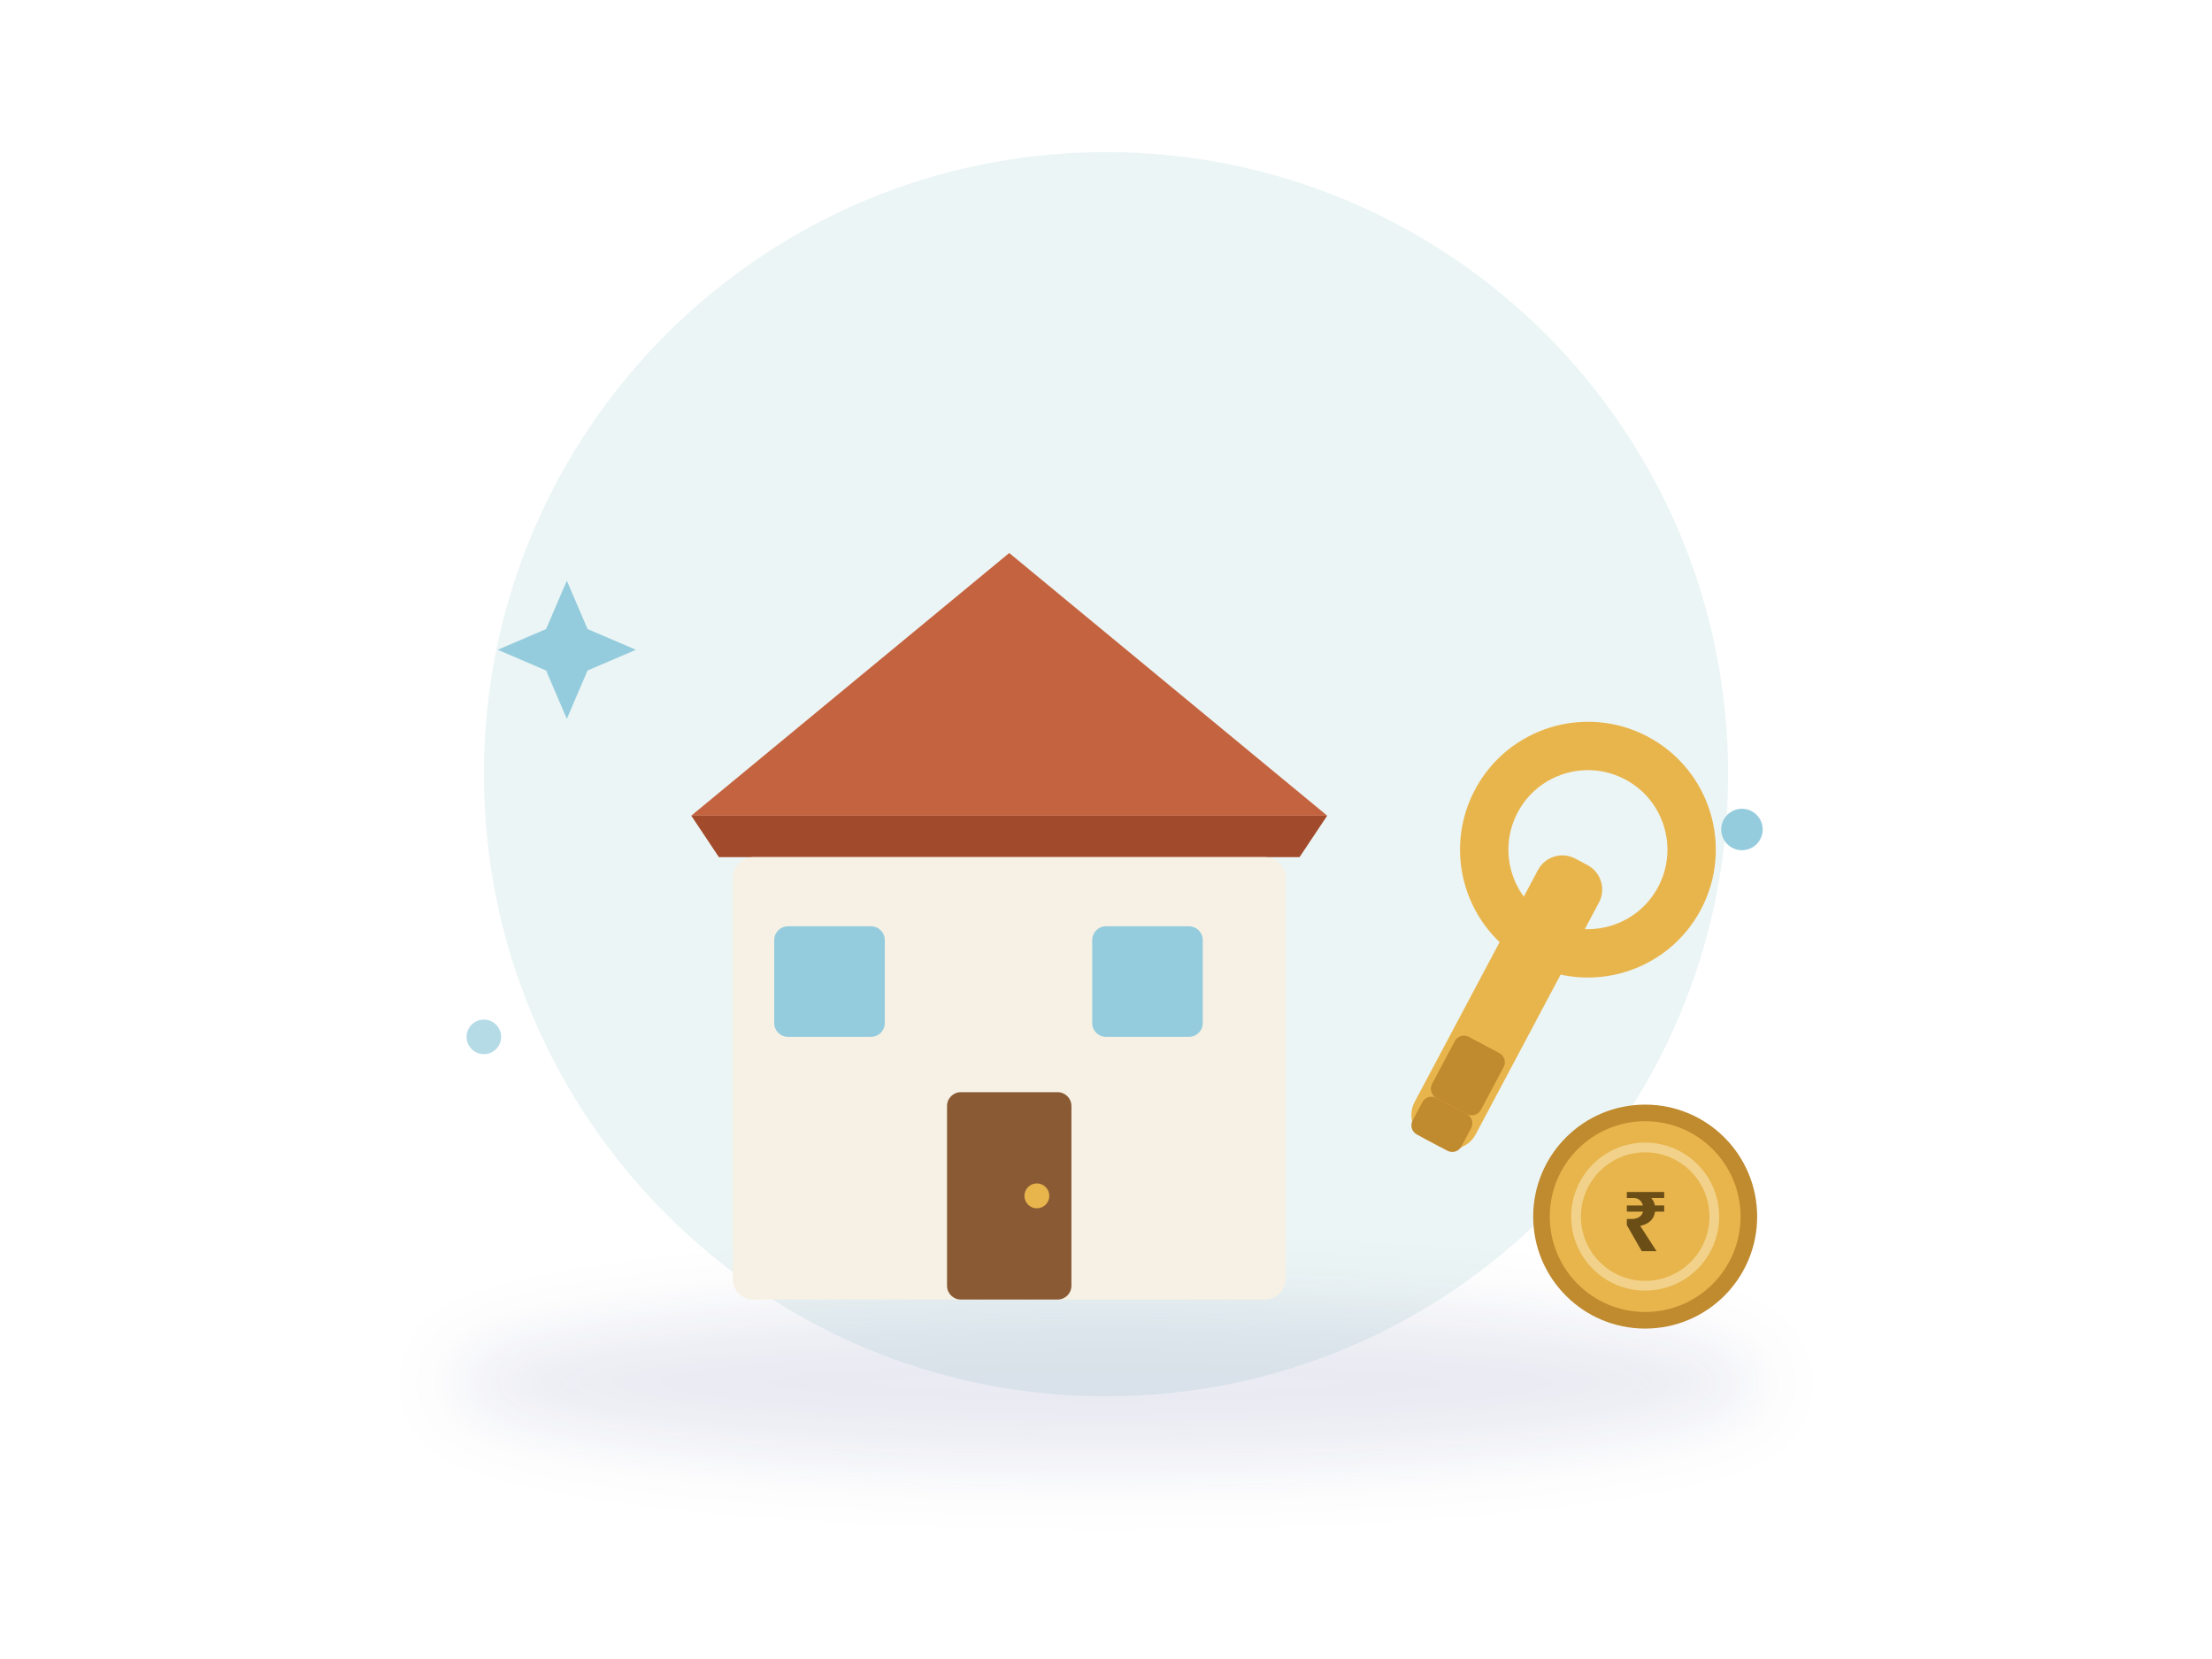
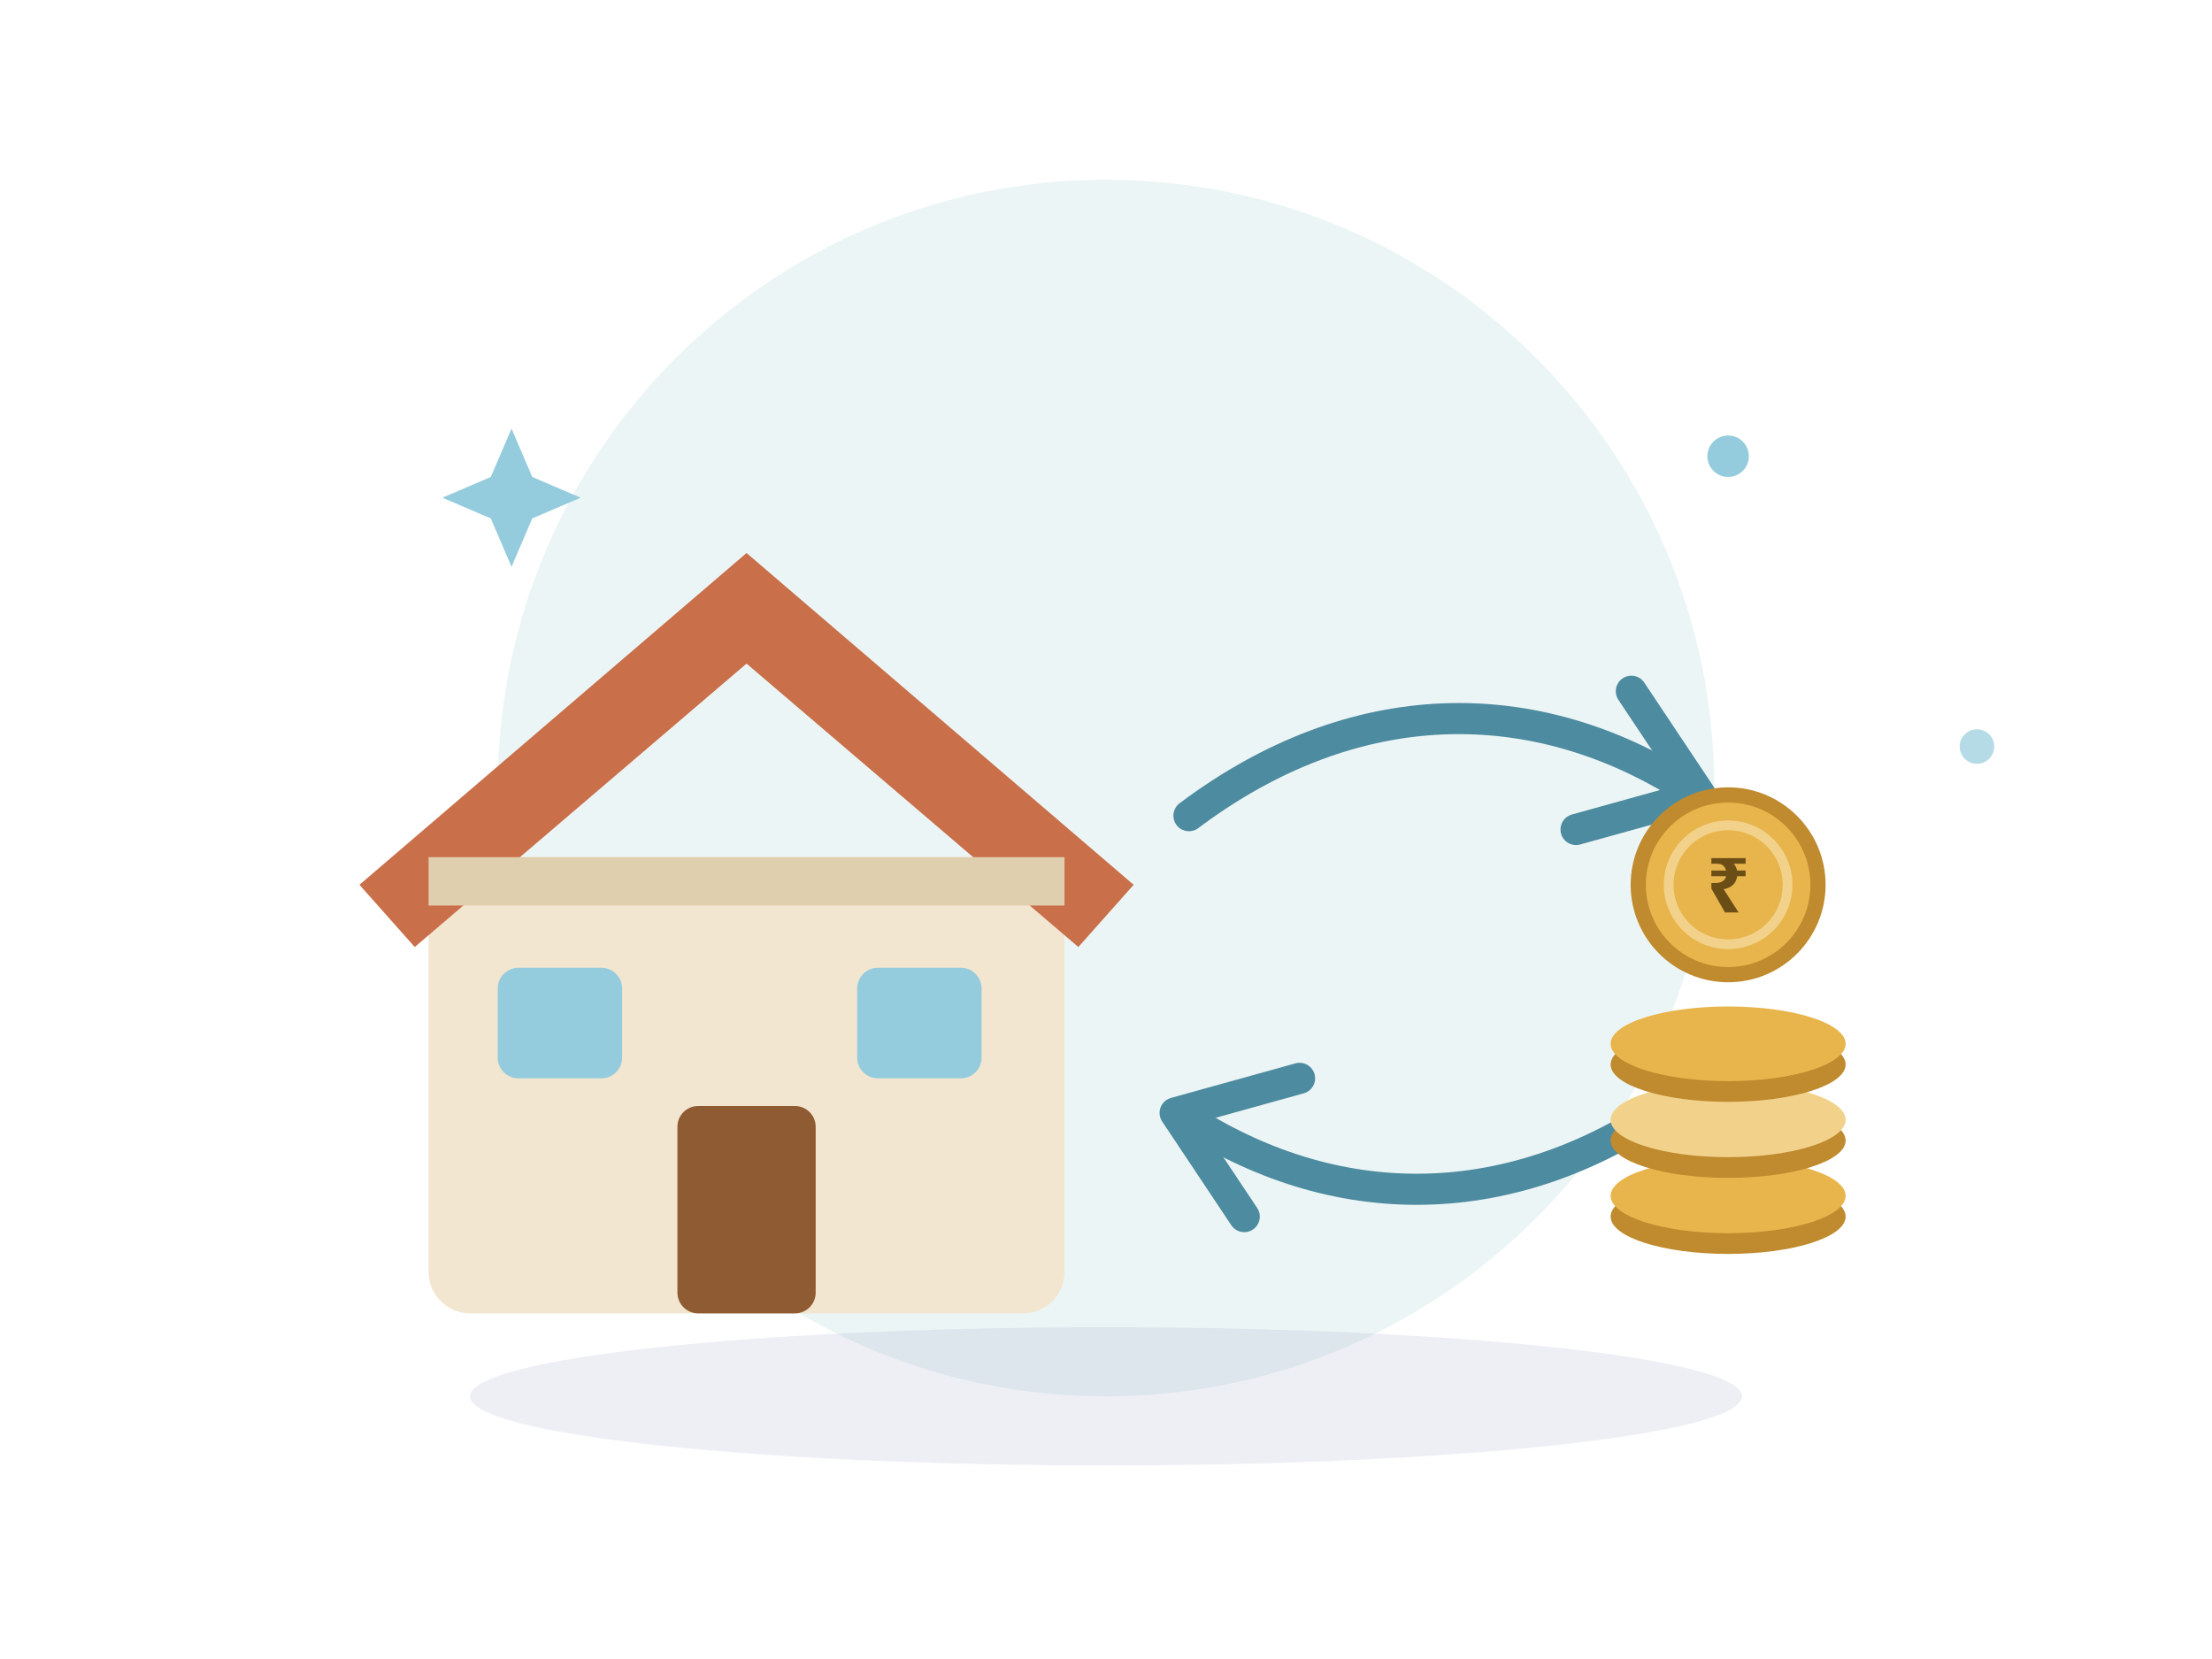
<svg xmlns="http://www.w3.org/2000/svg" width="320" height="240" fill="none" viewBox="0 0 320 240">
-   <defs>
-     <filter id="lpS" width="180%" height="180%" x="-40%" y="-40%">
-       <feGaussianBlur stdDeviation="5" />
-     </filter>
-   </defs>
-   <circle cx="160" cy="112" r="90" fill="#d0e7e6" opacity=".4" />
-   <ellipse cx="160" cy="200" fill="#293681" filter="url(#lpS)" opacity=".1" rx="95" ry="12" />
-   <path fill="#c4633f" d="m100 118 46-38 46 38z" />
-   <path fill="#a24b2c" d="M100 118h92l-4 6h-84z" />
-   <rect width="80" height="64" x="106" y="124" fill="#f6f1e4" rx="3" />
-   <rect width="18" height="30" x="137" y="158" fill="#8a5a34" rx="2" />
-   <circle cx="150" cy="173" r="1.8" fill="#e8b54d" />
-   <rect width="16" height="16" x="112" y="134" fill="#95ccdd" rx="2" />
-   <rect width="16" height="16" x="158" y="134" fill="#95ccdd" rx="2" />
-   <g transform="rotate(28 210 160)">
-     <rect width="10" height="46" x="205" y="120" fill="#e8b54d" rx="4" />
-     <circle cx="210" cy="118" r="15" stroke="#e8b54d" stroke-width="7" />
-     <rect width="8" height="6" x="206" y="160" fill="#c08a2e" rx="1.5" />
-     <rect width="8" height="10" x="206" y="150" fill="#c08a2e" rx="1.5" />
+   <circle cx="160" cy="114" r="88" fill="#d0e7e6" opacity=".4" />
+   <ellipse cx="160" cy="202" fill="#293681" opacity=".08" rx="92" ry="10" />
+   <path fill="#f2e6d0" d="M62 124h92v60a6 6 0 0 1-6 6H68a6 6 0 0 1-6-6z" />
+   <path fill="#c96f4a" d="M52 128 L108 80 L164 128 L156 137 L108 96 L60 137 Z" />
+   <rect width="20" height="30" x="98" y="160" fill="#8f5b33" rx="3" />
+   <rect width="18" height="16" x="72" y="140" fill="#95ccdd" rx="3" />
+   <rect width="18" height="16" x="124" y="140" fill="#95ccdd" rx="3" />
+   <path fill="#e0cfae" d="M62 124h92v7H62z" />
+   <g stroke="#4d8ba0" stroke-linecap="round" stroke-linejoin="round" stroke-width="4.5">
+     <path d="M172 118 C 196 100 222 100 244 114" />
+     <path d="M236 100 L246 115 L228 120" />
+     <path d="M244 158 C 220 176 194 176 172 162" />
+     <path d="M180 176 L170 161 L188 156" />
  </g>
-   <g transform="translate(238 176)">
-     <circle r="15" fill="#e8b54d" stroke="#c08a2e" stroke-width="2.4" />
-     <circle r="10" stroke="#f2d28a" stroke-width="1.4" />
-     <text y="5" fill="#6b4e16" font-family="system-ui, sans-serif" font-size="12" font-weight="700" text-anchor="middle">₹</text>
+   <g transform="translate(250 150)">
+     <ellipse cy="26" fill="#c08a2e" rx="17" ry="5.4" />
+     <ellipse cy="23" fill="#e8b54d" rx="17" ry="5.4" />
+     <ellipse cy="15" fill="#c08a2e" rx="17" ry="5.4" />
+     <ellipse cy="12" fill="#f2d28a" rx="17" ry="5.4" />
+     <ellipse cy="4" fill="#c08a2e" rx="17" ry="5.4" />
+     <ellipse cy="1" fill="#e8b54d" rx="17" ry="5.4" />
+     <circle cy="-22" r="13" fill="#e8b54d" stroke="#c08a2e" stroke-width="2.2" />
+     <circle cy="-22" r="8.6" stroke="#f2d28a" stroke-width="1.4" />
+     <text y="-18" fill="#6b4e16" font-family="system-ui, sans-serif" font-size="11" font-weight="700" text-anchor="middle">₹</text>
  </g>
-   <path fill="#95ccdd" d="m82 84 3 7 7 3-7 3-3 7-3-7-7-3 7-3z" />
-   <circle cx="252" cy="120" r="3" fill="#95ccdd" />
-   <circle cx="70" cy="150" r="2.5" fill="#95ccdd" opacity=".7" />
+   <path fill="#95ccdd" d="m74 62 3 7 7 3-7 3-3 7-3-7-7-3 7-3z" />
+   <circle cx="250" cy="66" r="3" fill="#95ccdd" />
+   <circle cx="286" cy="108" r="2.5" fill="#95ccdd" opacity=".7" />
</svg>
